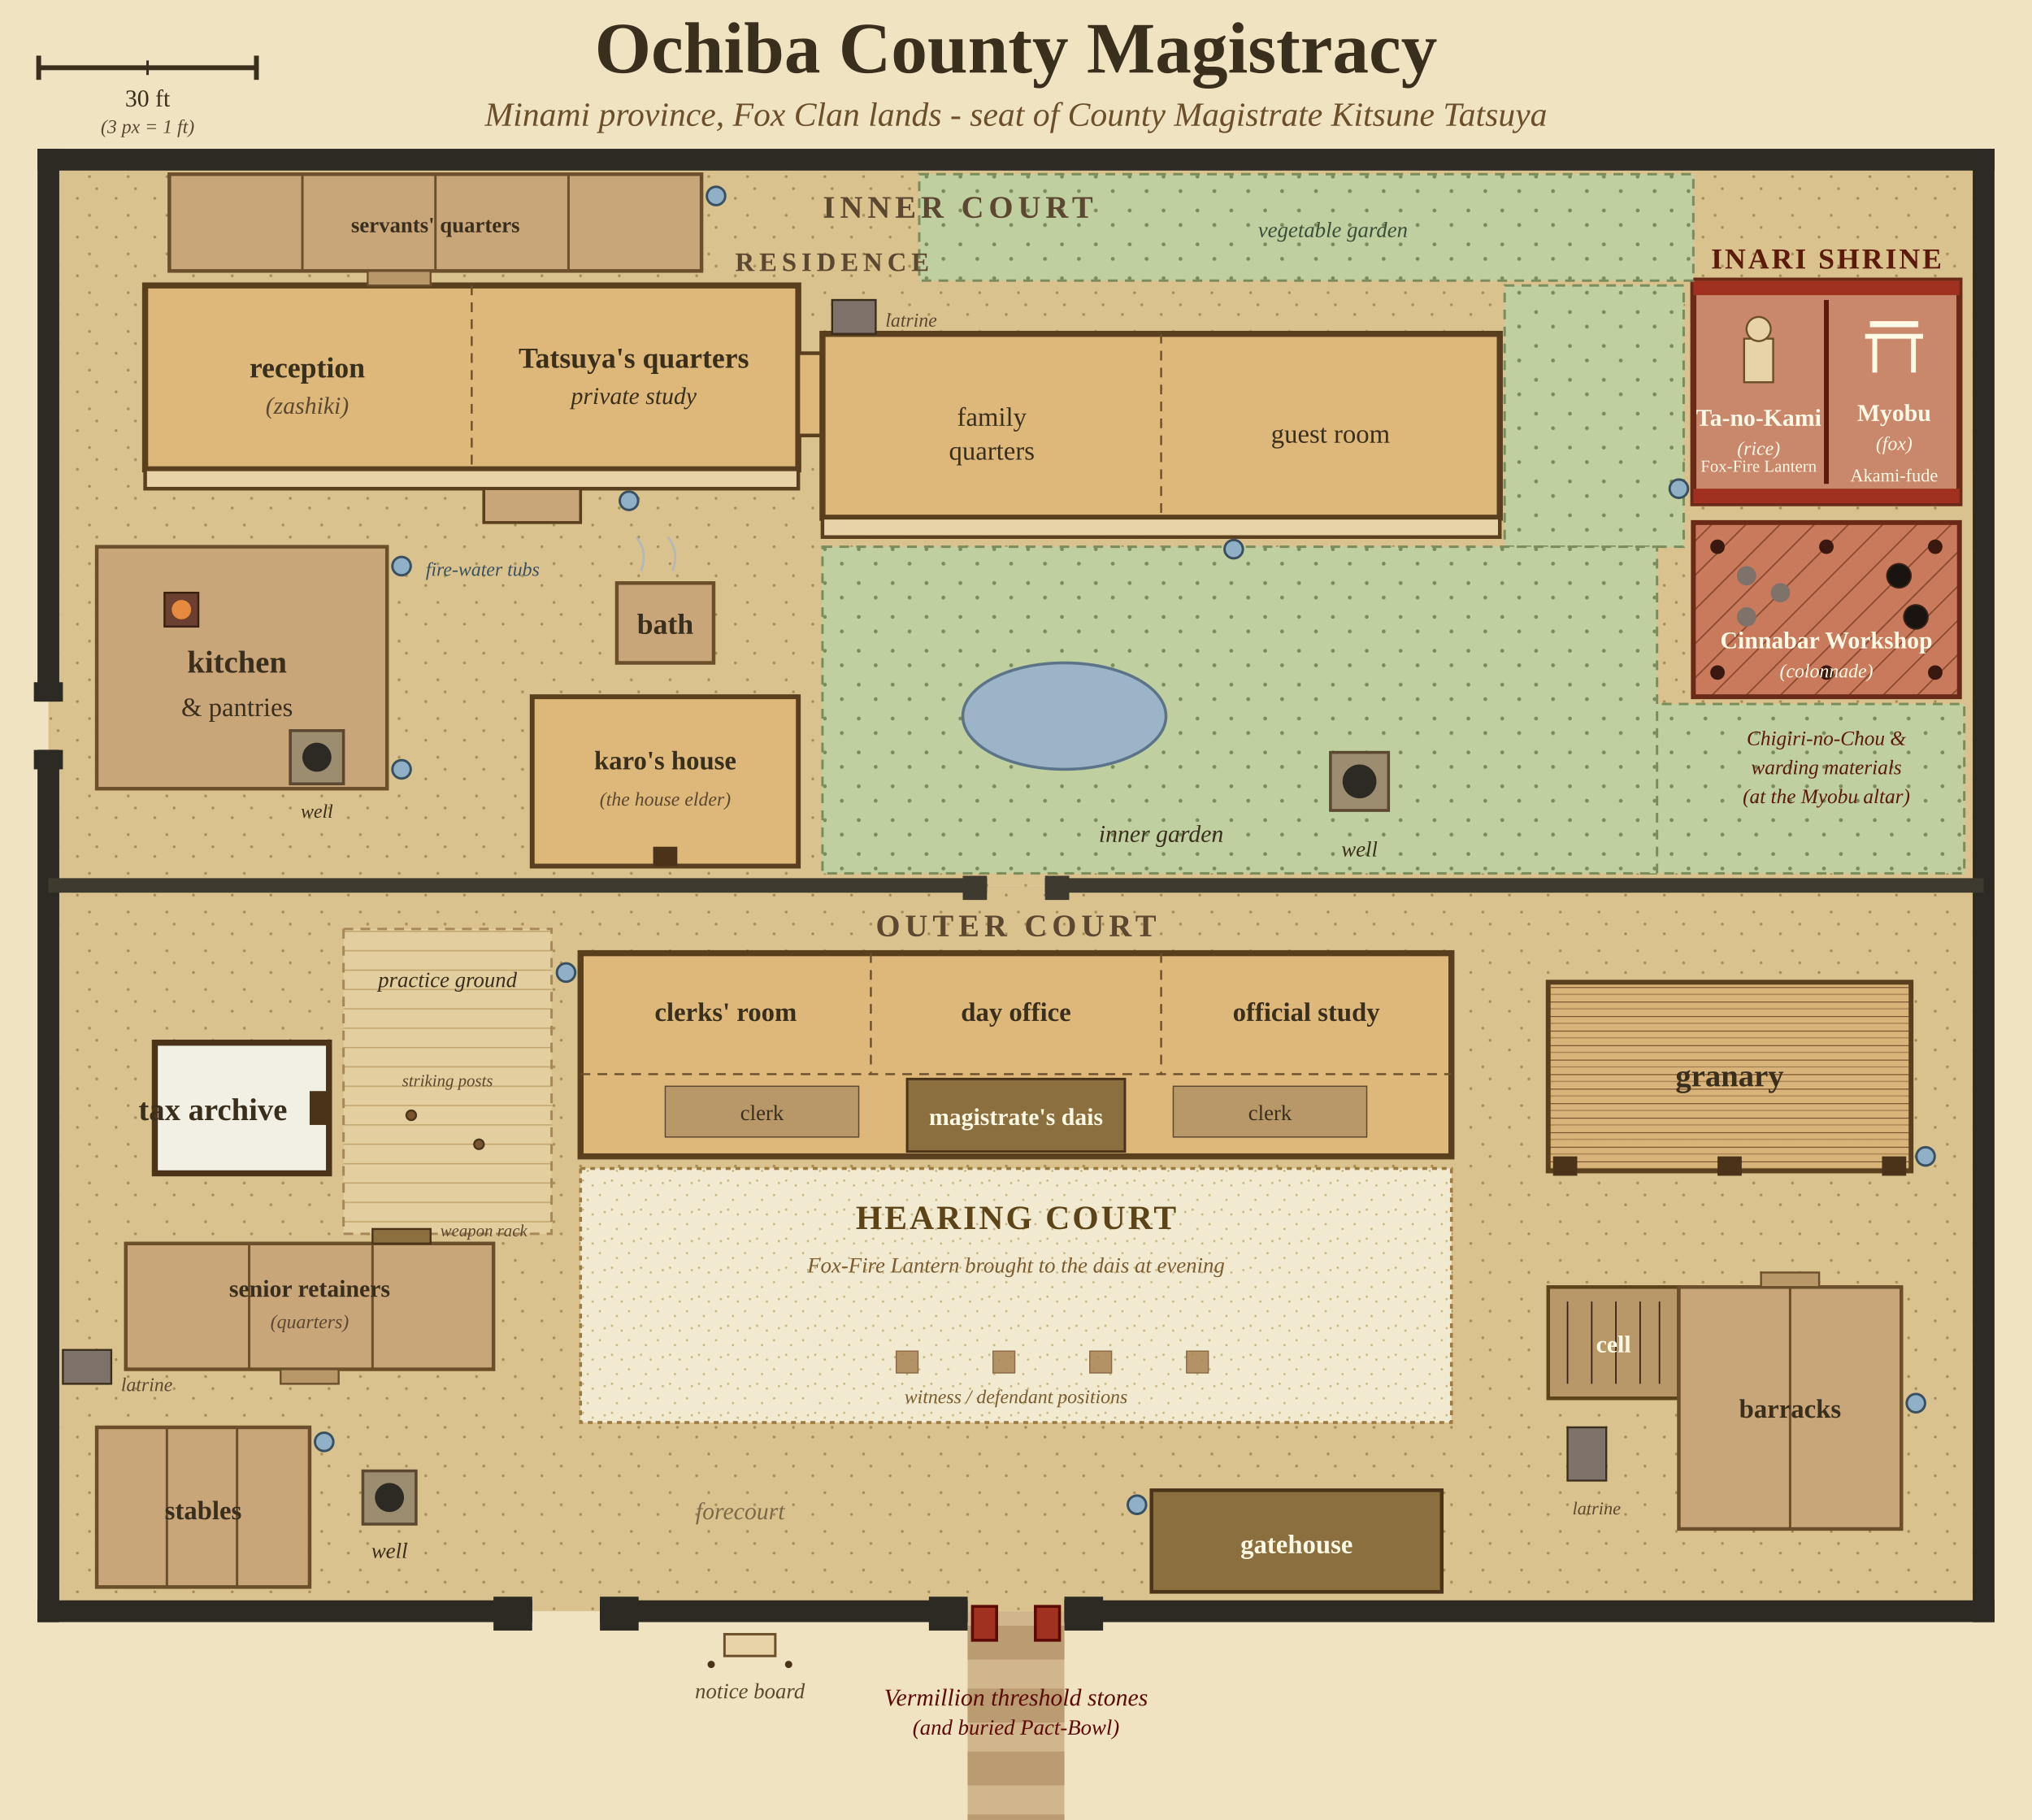
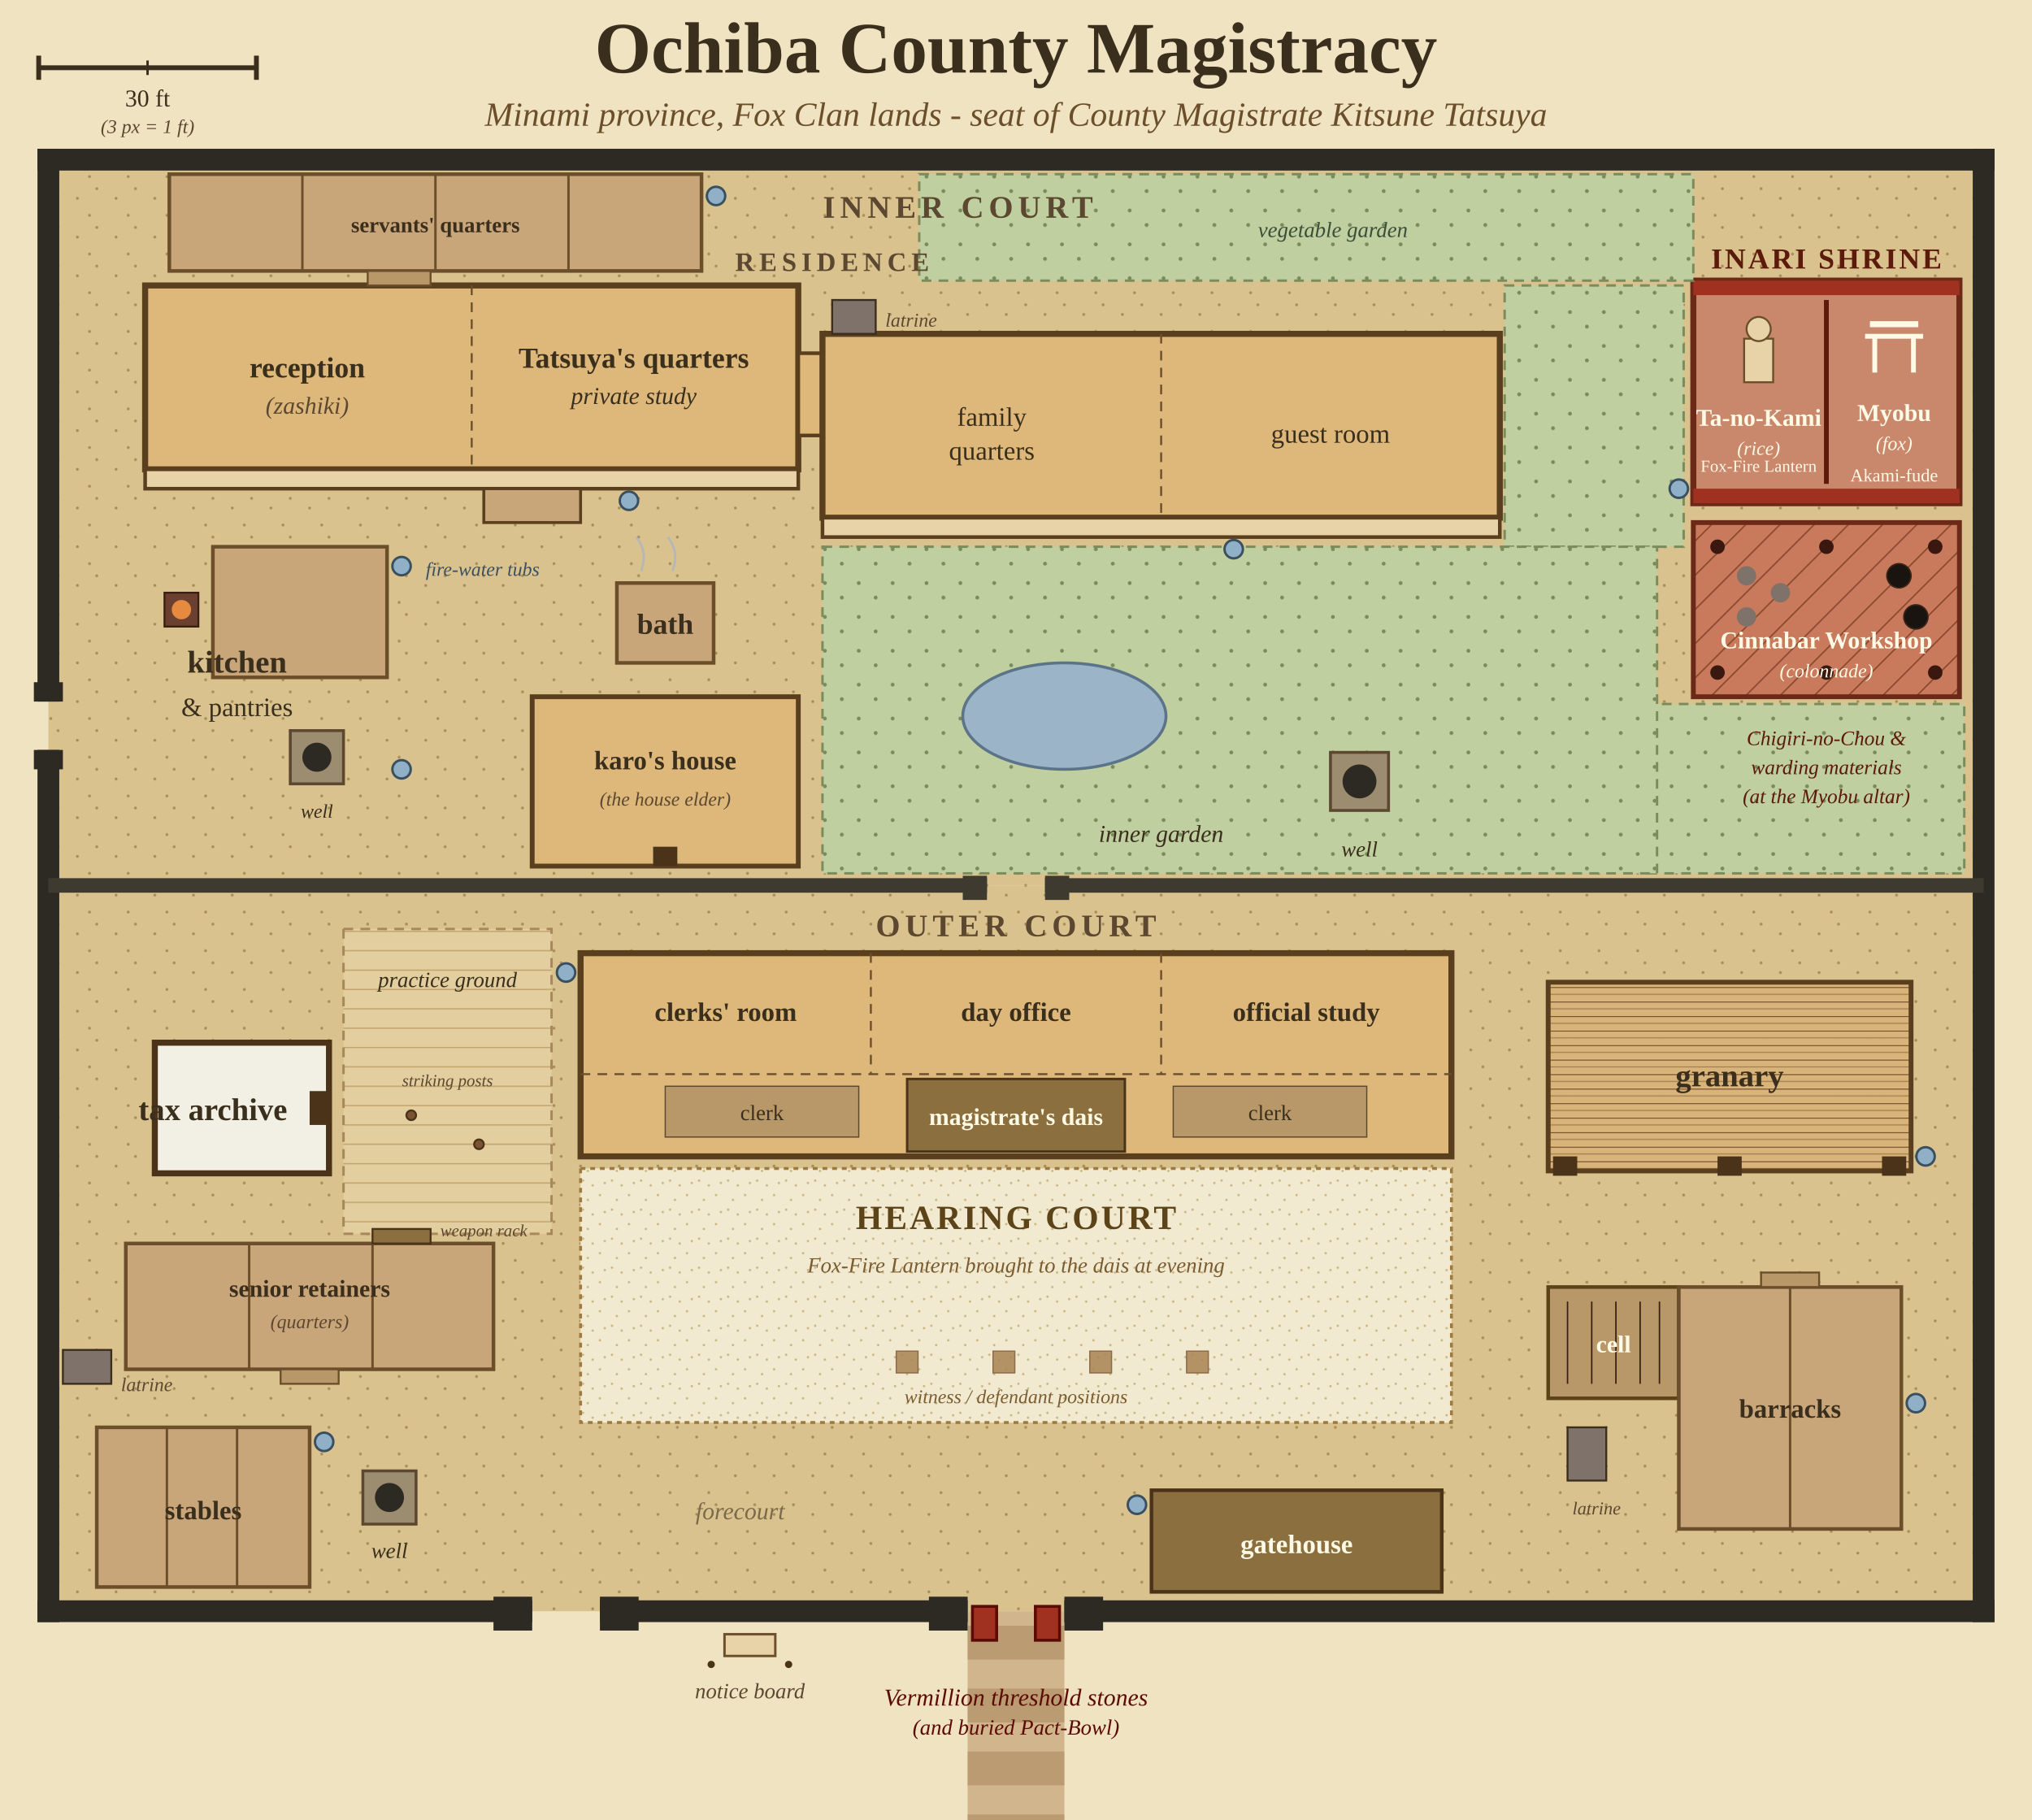
<svg xmlns="http://www.w3.org/2000/svg" viewBox="180 84 840 752" font-family="Georgia, 'Times New Roman', serif">
  <defs>
    <pattern id="colonnade-hatch" patternUnits="userSpaceOnUse" width="10" height="10" patternTransform="rotate(45)">
      <rect width="10" height="10" fill="#C97A5C" />
      <line x1="0" y1="0" x2="0" y2="10" stroke="#8C4A30" stroke-width="1.2" />
    </pattern>
    <pattern id="garden-stipple" patternUnits="userSpaceOnUse" width="14" height="14">
      <rect width="14" height="14" fill="#BFCFA0" />
      <circle cx="3" cy="3" r="0.8" fill="#7A8C5C" />
      <circle cx="10" cy="9" r="0.8" fill="#7A8C5C" />
    </pattern>
    <pattern id="court-earth" patternUnits="userSpaceOnUse" width="16" height="16">
      <rect width="16" height="16" fill="#D9C28E" />
      <circle cx="4" cy="6" r="0.6" fill="#A88E58" />
      <circle cx="12" cy="2" r="0.6" fill="#A88E58" />
      <circle cx="9" cy="13" r="0.6" fill="#A88E58" />
    </pattern>
    <pattern id="keiko-earth" patternUnits="userSpaceOnUse" width="16" height="16">
      <rect width="16" height="16" fill="#E2CE9E" />
      <line x1="0" y1="5" x2="16" y2="5" stroke="#C2A46C" stroke-width="0.5" />
      <line x1="0" y1="13" x2="16" y2="13" stroke="#C2A46C" stroke-width="0.5" />
    </pattern>
    <pattern id="oshirasu-sand" patternUnits="userSpaceOnUse" width="12" height="12">
      <rect width="12" height="12" fill="#F2EAD0" />
      <circle cx="3" cy="4" r="0.5" fill="#C9B884" />
      <circle cx="8" cy="2" r="0.5" fill="#C9B884" />
      <circle cx="10" cy="9" r="0.5" fill="#C9B884" />
      <circle cx="5" cy="10" r="0.5" fill="#C9B884" />
      <circle cx="1" cy="8" r="0.5" fill="#C9B884" />
    </pattern>
    <pattern id="granary-slats" patternUnits="userSpaceOnUse" width="14" height="6">
      <rect width="14" height="6" fill="#D9B47A" />
      <line x1="0" y1="0" x2="14" y2="0" stroke="#7A5430" stroke-width="0.8" />
      <line x1="0" y1="3" x2="14" y2="3" stroke="#A88454" stroke-width="0.5" />
    </pattern>
  </defs>
  <rect x="0" y="0" width="1200" height="900" fill="#EFE3C2" data-kind="-" />
  <g data-kind="road">
    <path d="M 600 900 L 600 750" stroke="#B89060" stroke-width="40" stroke-linecap="butt" opacity="0.55" />
    <path d="M 600 900 L 600 750" stroke="#9C7448" stroke-width="40" stroke-dasharray="14 12" fill="none" opacity="0.4" />
  </g>
  <text x="600" y="114" text-anchor="middle" font-size="30" font-weight="bold" fill="#3A2E1C" data-kind="-">Ochiba County Magistracy</text>
  <text x="600" y="136" text-anchor="middle" font-size="14" font-style="italic" fill="#6B4F2A" data-kind="-">Minami province, Fox Clan lands - seat of County Magistrate Kitsune Tatsuya</text>
  <g data-kind="-">
    <g stroke="#3A2E1C">
      <line x1="196" y1="112" x2="286" y2="112" stroke-width="2" />
      <line x1="196" y1="107" x2="196" y2="117" stroke-width="2" />
      <line x1="286" y1="107" x2="286" y2="117" stroke-width="2" />
      <line x1="241" y1="109" x2="241" y2="115" stroke-width="1" />
    </g>
    <text x="241" y="128" text-anchor="middle" font-size="10" fill="#3A2E1C">30 ft</text>
    <text x="241" y="139" text-anchor="middle" font-size="8" font-style="italic" fill="#5C4830">(3 px = 1 ft)</text>
  </g>
  <rect x="200" y="150" width="800" height="300" fill="url(#court-earth)" id="precinct" data-kind="inner court" />
  <rect x="200" y="450" width="800" height="300" fill="url(#court-earth)" id="precinct" data-kind="outer court" />
  <g stroke="#2D2A24" stroke-width="9" fill="none" stroke-linecap="square" data-kind="compound wall">
    <line x1="200" y1="150" x2="1000" y2="150" />
    <line x1="200" y1="150" x2="200" y2="369.5" />
    <line x1="200" y1="398.5" x2="200" y2="750" />
    <line x1="1000" y1="150" x2="1000" y2="750" />
    <line x1="200" y1="750" x2="395.5" y2="750" />
    <line x1="432.5" y1="750" x2="575.5" y2="750" />
    <line x1="624.5" y1="750" x2="1000" y2="750" />
  </g>
  <g fill="#2D2A24" data-kind="main gate">
    <rect x="564" y="744" width="16" height="14" />
    <rect x="620" y="744" width="16" height="14" />
  </g>
  <g fill="#2D2A24" data-kind="side gate">
    <rect x="194" y="366" width="12" height="8" />
    <rect x="194" y="394" width="12" height="8" />
  </g>
  <g fill="#2D2A24" data-kind="side gate">
    <rect x="384" y="744" width="16" height="14" />
    <rect x="428" y="744" width="16" height="14" />
  </g>
  <g data-kind="threshold stones">
    <rect x="582" y="748" width="10" height="14" fill="#A03020" stroke="#5C0A04" stroke-width="1.2" />
    <rect x="608" y="748" width="10" height="14" fill="#A03020" stroke="#5C0A04" stroke-width="1.2" />
    <text x="600" y="789" text-anchor="middle" font-size="10" fill="#5C0A04" font-style="italic">Vermillion threshold stones</text>
    <text x="600" y="801" text-anchor="middle" font-size="9" fill="#5C0A04" font-style="italic">(and buried Pact-Bowl)</text>
  </g>
  <g data-kind="notice board">
    <rect x="479.5" y="759.5" width="21" height="9" fill="#E8D2A8" stroke="#6B4F2A" stroke-width="1" />
    <circle cx="474" cy="772" r="1.5" fill="#4A3318" />
    <circle cx="506" cy="772" r="1.5" fill="#4A3318" />
    <text x="490" y="786" text-anchor="middle" font-size="9" font-style="italic" fill="#5C4830">notice board</text>
  </g>
  <g stroke="#3F3A30" stroke-width="6" fill="none" stroke-dasharray="0" data-kind="court divider">
    <line x1="200" y1="450" x2="588" y2="450" />
    <line x1="612" y1="450" x2="1000" y2="450" />
  </g>
  <g fill="#3F3A30" data-kind="court divider">
    <rect x="578" y="446" width="10" height="10" />
    <rect x="612" y="446" width="10" height="10" />
  </g>
  <text x="600" y="471" text-anchor="middle" font-size="13" font-weight="bold" fill="#5C4830" letter-spacing="2" data-kind="outer court">OUTER COURT</text>
  <text x="486" y="712" text-anchor="middle" font-size="10" font-style="italic" fill="#7A6A4A" data-kind="outer court">forecourt</text>
  <g data-kind="stables">
    <rect x="220" y="674" width="88" height="66" fill="#C9A57A" stroke="#6B4F2A" stroke-width="1.5" />
    <line x1="249" y1="674" x2="249" y2="740" stroke="#6B4F2A" stroke-width="1" />
    <line x1="278" y1="674" x2="278" y2="740" stroke="#6B4F2A" stroke-width="1" />
    <text x="264" y="712" text-anchor="middle" font-size="11" font-weight="bold" fill="#3A2E1C">stables</text>
  </g>
  <g data-kind="tax archive">
    <rect x="244" y="515" width="72" height="54" fill="#F2EFE4" stroke="#4A3318" stroke-width="2.5" />
    <rect x="308" y="535" width="8" height="14" fill="#4A3318" />
    <text x="268" y="547" text-anchor="middle" font-size="13" font-weight="bold" fill="#3A2E1C">tax archive</text>
  </g>
  <g data-kind="office hall">
    <rect x="420" y="478" width="360" height="84" fill="#DDB87A" stroke="#5A3F1E" stroke-width="2.5" />
    <line x1="420" y1="528" x2="780" y2="528" stroke="#6B4F2A" stroke-width="0.8" stroke-dasharray="4 3" />
    <line x1="540" y1="478" x2="540" y2="528" stroke="#6B4F2A" stroke-width="0.8" stroke-dasharray="4 3" />
    <line x1="660" y1="478" x2="660" y2="528" stroke="#6B4F2A" stroke-width="0.8" stroke-dasharray="4 3" />
    <text x="480" y="506" text-anchor="middle" font-size="11" font-weight="bold" fill="#3A2E1C" data-kind="clerks' room">clerks' room</text>
    <text x="600" y="506" text-anchor="middle" font-size="11" font-weight="bold" fill="#3A2E1C">day office</text>
    <text x="720" y="506" text-anchor="middle" font-size="11" font-weight="bold" fill="#3A2E1C">official study</text>
    <rect x="555" y="530" width="90" height="30" fill="#8C6F3E" stroke="#4A3318" stroke-width="1" data-kind="magistrate's dais" />
    <text x="600" y="549" text-anchor="middle" font-size="10" fill="#FFFAE6" font-weight="bold" data-kind="magistrate's dais">magistrate's dais</text>
    <rect x="455" y="533" width="80" height="21" fill="#B89868" stroke="#5C4830" stroke-width="0.5" />
    <text x="495" y="547" text-anchor="middle" font-size="9" fill="#3A2E1C">clerk</text>
    <rect x="665" y="533" width="80" height="21" fill="#B89868" stroke="#5C4830" stroke-width="0.5" />
    <text x="705" y="547" text-anchor="middle" font-size="9" fill="#3A2E1C">clerk</text>
  </g>
  <g data-kind="hearing court">
    <rect x="420" y="567" width="360" height="105" fill="url(#oshirasu-sand)" stroke="#9C7A40" stroke-width="1.2" stroke-dasharray="2 2" />
    <text x="600" y="592" text-anchor="middle" font-size="14" font-weight="bold" fill="#5C4318" letter-spacing="1">HEARING COURT</text>
    <text x="600" y="610" text-anchor="middle" font-size="9" font-style="italic" fill="#7A5C30" data-kind="fox-fire lantern">Fox-Fire Lantern brought to the dais at evening</text>
    <g fill="#A88454" stroke="#7A5430" stroke-width="0.5" opacity="0.85">
      <rect x="550.5" y="642.5" width="9" height="9" />
      <rect x="590.5" y="642.5" width="9" height="9" />
      <rect x="630.5" y="642.5" width="9" height="9" />
      <rect x="670.5" y="642.5" width="9" height="9" />
    </g>
    <text x="600" y="664" text-anchor="middle" font-size="8" font-style="italic" fill="#7A5C30">witness / defendant positions</text>
  </g>
  <g data-kind="granary">
    <rect x="820" y="490" width="150" height="78" fill="url(#granary-slats)" stroke="#5A3F1E" stroke-width="2" />
    <rect x="822" y="562" width="10" height="8" fill="#4A3318" />
    <rect x="890" y="562" width="10" height="8" fill="#4A3318" />
    <rect x="958" y="562" width="10" height="8" fill="#4A3318" />
    <text x="895" y="533" text-anchor="middle" font-size="13" font-weight="bold" fill="#3A2E1C">granary</text>
  </g>
  <g data-kind="cell">
    <rect x="820" y="616" width="54" height="46" fill="#B89868" stroke="#5C4318" stroke-width="1.5" />
    <line x1="828" y1="622" x2="828" y2="656" stroke="#3A2010" stroke-width="0.6" />
    <line x1="838" y1="622" x2="838" y2="656" stroke="#3A2010" stroke-width="0.6" />
    <line x1="848" y1="622" x2="848" y2="656" stroke="#3A2010" stroke-width="0.6" />
    <line x1="858" y1="622" x2="858" y2="656" stroke="#3A2010" stroke-width="0.6" />
    <line x1="866" y1="622" x2="866" y2="656" stroke="#3A2010" stroke-width="0.6" />
    <text x="847" y="643" text-anchor="middle" font-size="10" font-weight="bold" fill="#FFFAE6">cell</text>
  </g>
  <g data-kind="barracks">
    <rect x="874" y="616" width="92" height="100" fill="#C9A57A" stroke="#6B4F2A" stroke-width="1.5" />
    <line x1="920" y1="616" x2="920" y2="716" stroke="#6B4F2A" stroke-width="1" />
    <rect x="908" y="610" width="24" height="6" fill="#B89868" stroke="#6B4F2A" stroke-width="0.8" />
    <text x="920" y="670" text-anchor="middle" font-size="11" font-weight="bold" fill="#3A2E1C">barracks</text>
  </g>
  <g data-kind="latrine">
    <rect x="828" y="674" width="16" height="22" fill="#7E726A" stroke="#3A2E1C" stroke-width="0.8" />
    <text x="840" y="710" text-anchor="middle" font-size="7.5" font-style="italic" fill="#5C4830">latrine</text>
  </g>
  <g data-kind="latrine">
    <rect x="206" y="642" width="20" height="14" fill="#7E726A" stroke="#3A2E1C" stroke-width="0.8" />
    <text x="230" y="659" font-size="8" font-style="italic" fill="#5C4830">latrine</text>
  </g>
  <g data-kind="well">
    <rect x="330" y="692" width="22" height="22" fill="#9C8C70" stroke="#5C4830" stroke-width="1.2" />
    <circle cx="341" cy="703" r="6" fill="#2D2A24" />
    <text x="341" y="728" text-anchor="middle" font-size="9" font-style="italic" fill="#3A2E1C">well</text>
  </g>
  <g data-kind="retainers' quarters">
    <rect x="232" y="598" width="152" height="52" fill="#C9A57A" stroke="#6B4F2A" stroke-width="1.5" />
    <line x1="283" y1="598" x2="283" y2="650" stroke="#6B4F2A" stroke-width="1" />
    <line x1="334" y1="598" x2="334" y2="650" stroke="#6B4F2A" stroke-width="1" />
    <rect x="296" y="650" width="24" height="6" fill="#B89868" stroke="#6B4F2A" stroke-width="0.8" />
    <text x="308" y="620" text-anchor="middle" font-size="10" font-weight="bold" fill="#3A2E1C">senior retainers</text>
    <text x="308" y="633" text-anchor="middle" font-size="8" font-style="italic" fill="#5C4830">(quarters)</text>
  </g>
  <g data-kind="practice ground">
    <rect x="322" y="468" width="86" height="126" fill="url(#keiko-earth)" stroke="#A8875A" stroke-width="1" stroke-dasharray="4 3" />
    <text x="365" y="492" text-anchor="middle" font-size="9" font-style="italic" fill="#3A2E1C">practice ground</text>
    <text x="365" y="533" text-anchor="middle" font-size="7" font-style="italic" fill="#5C4830">striking posts</text>
    <circle cx="350" cy="545" r="2" fill="#7A5430" stroke="#4A3318" stroke-width="0.8" />
    <circle cx="378" cy="557" r="2" fill="#7A5430" stroke="#4A3318" stroke-width="0.8" />
    <rect x="334" y="592" width="24" height="6" fill="#8C6F3E" stroke="#4A3318" stroke-width="0.8" />
    <text x="362" y="595" text-anchor="start" font-size="7" font-style="italic" fill="#5C4830">weapon rack</text>
  </g>
  <g data-kind="gatehouse">
    <rect x="656" y="700" width="120" height="42" fill="#8C6F3E" stroke="#4A3318" stroke-width="1.5" />
    <text x="716" y="726" text-anchor="middle" font-size="11" font-weight="bold" fill="#FFFAE6">gatehouse</text>
  </g>
  <g data-kind="residence">
    <rect x="240" y="202" width="270" height="76" fill="#DDB87A" stroke="#5A3F1E" stroke-width="2.5" />
    <rect x="240" y="278" width="270" height="8" fill="#E8D2A8" stroke="#5A3F1E" stroke-width="1.5" />
    <line x1="375" y1="202" x2="375" y2="278" stroke="#6B4F2A" stroke-width="0.8" stroke-dasharray="4 3" />
    <text x="307" y="240" text-anchor="middle" font-size="12" font-weight="bold" fill="#3A2E1C">reception</text>
    <text x="307" y="255" text-anchor="middle" font-size="10" font-style="italic" fill="#5C4830">(zashiki)</text>
    <text x="442" y="236" text-anchor="middle" font-size="12" font-weight="bold" fill="#3A2E1C">Tatsuya's quarters</text>
    <text x="442" y="251" text-anchor="middle" font-size="10" font-style="italic" fill="#3A2E1C">private study</text>
    <rect x="510" y="230" width="10" height="34" fill="#DDB87A" stroke="#5A3F1E" stroke-width="1.5" />
    <rect x="520" y="222" width="280" height="76" fill="#DDB87A" stroke="#5A3F1E" stroke-width="2.5" />
    <rect x="520" y="298" width="280" height="8" fill="#E8D2A8" stroke="#5A3F1E" stroke-width="1.5" />
    <line x1="660" y1="222" x2="660" y2="298" stroke="#6B4F2A" stroke-width="0.8" stroke-dasharray="4 3" />
    <text x="590" y="260" text-anchor="middle" font-size="11" fill="#3A2E1C">family</text>
    <text x="590" y="274" text-anchor="middle" font-size="11" fill="#3A2E1C">quarters</text>
    <text x="730" y="267" text-anchor="middle" font-size="11" fill="#3A2E1C" data-kind="guest quarters">guest room</text>
  </g>
  <g data-kind="kitchen">
-     <rect x="220" y="310" width="120" height="100" fill="#C9A57A" stroke="#6B4F2A" stroke-width="1.5" />
+     <rect x="268" y="310" width="72" height="54" fill="#C9A57A" stroke="#6B4F2A" stroke-width="1.5" />
    <rect x="248" y="329" width="14" height="14" fill="#6B4030" stroke="#3A2010" stroke-width="0.8" />
    <circle cx="255" cy="336" r="4" fill="#E68A40" />
    <text x="278" y="362" text-anchor="middle" font-size="13" font-weight="bold" fill="#3A2E1C">kitchen</text>
    <text x="278" y="380" text-anchor="middle" font-size="11" fill="#3A2E1C">&amp; pantries</text>
    <rect x="300" y="386" width="22" height="22" fill="#9C8C70" stroke="#5C4830" stroke-width="1.2" data-kind="well" />
    <circle cx="311" cy="397" r="6" fill="#2D2A24" data-kind="well" />
    <text x="311" y="422" text-anchor="middle" font-size="8" font-style="italic" fill="#3A2E1C" data-kind="well">well</text>
  </g>
  <rect x="802" y="202" width="74" height="108" fill="url(#garden-stipple)" stroke="#7A8C5C" stroke-width="1" stroke-dasharray="4 3" data-kind="garden" />
  <g data-kind="compound shrine">
    <rect x="880" y="200" width="110" height="92" fill="#C9876C" stroke="#6B2A18" stroke-width="2.5" />
    <line x1="935" y1="208" x2="935" y2="284" stroke="#5C1A0A" stroke-width="2" />
    <rect x="880" y="200" width="110" height="6" fill="#A03020" />
    <rect x="880" y="286" width="110" height="6" fill="#A03020" />
    <g transform="translate(907, 226)">
      <rect x="-6" y="-2" width="12" height="18" fill="#E8D2A8" stroke="#6B4F2A" stroke-width="0.8" />
      <circle cx="0" cy="-6" r="5" fill="#E8D2A8" stroke="#6B4F2A" stroke-width="0.8" />
    </g>
    <text x="907" y="260" text-anchor="middle" font-size="10" font-weight="bold" fill="#FFFAE6">Ta-no-Kami</text>
    <text x="907" y="272" text-anchor="middle" font-size="8" font-style="italic" fill="#FFFAE6">(rice)</text>
    <text x="907" y="279" text-anchor="middle" font-size="7" fill="#FFFAE6" data-kind="fox-fire lantern">Fox-Fire Lantern</text>
    <g transform="translate(963, 218)">
      <line x1="-10" y1="0" x2="10" y2="0" stroke="#FFFAE6" stroke-width="2.5" />
      <line x1="-12" y1="5" x2="12" y2="5" stroke="#FFFAE6" stroke-width="2" />
      <line x1="-8" y1="5" x2="-8" y2="20" stroke="#FFFAE6" stroke-width="2" />
      <line x1="8" y1="5" x2="8" y2="20" stroke="#FFFAE6" stroke-width="2" />
    </g>
    <text x="963" y="258" text-anchor="middle" font-size="10" font-weight="bold" fill="#FFFAE6">Myobu</text>
    <text x="963" y="270" text-anchor="middle" font-size="8" font-style="italic" fill="#FFFAE6">(fox)</text>
    <text x="963" y="283" text-anchor="middle" font-size="7.5" fill="#FFFAE6" data-kind="fox relics">Akami-fude</text>
  </g>
  <g data-kind="garden">
    <rect x="860" y="375" width="132" height="70" fill="url(#garden-stipple)" stroke="#7A8C5C" stroke-width="1" stroke-dasharray="4 3" />
  </g>
  <text x="935" y="195" text-anchor="middle" font-size="12" font-weight="bold" fill="#5C1A0A" letter-spacing="1" data-kind="compound shrine">INARI SHRINE</text>
  <g data-kind="fox relics">
    <text x="935" y="392" text-anchor="middle" font-size="8.5" font-style="italic" fill="#5C1A0A">Chigiri-no-Chou &amp;</text>
    <text x="935" y="404" text-anchor="middle" font-size="8.5" font-style="italic" fill="#5C1A0A">warding materials</text>
    <text x="935" y="416" text-anchor="middle" font-size="8.5" font-style="italic" fill="#5C1A0A">(at the Myobu altar)</text>
  </g>
  <g data-kind="cinnabar workshop">
    <rect x="880" y="300" width="110" height="72" fill="url(#colonnade-hatch)" stroke="#6B2A18" stroke-width="2" />
    <circle cx="890" cy="310" r="3" fill="#3A1810" />
    <circle cx="935" cy="310" r="3" fill="#3A1810" />
    <circle cx="980" cy="310" r="3" fill="#3A1810" />
    <circle cx="890" cy="362" r="3" fill="#3A1810" />
    <circle cx="935" cy="362" r="3" fill="#3A1810" />
    <circle cx="980" cy="362" r="3" fill="#3A1810" />
    <circle cx="902" cy="322" r="4" fill="#7E726A" />
    <circle cx="916" cy="329" r="4" fill="#7E726A" />
    <circle cx="902" cy="339" r="4" fill="#7E726A" />
    <circle cx="965" cy="322" r="5" fill="#1A1410" stroke="#3A2418" stroke-width="0.6" />
    <circle cx="972" cy="339" r="5" fill="#1A1410" stroke="#3A2418" stroke-width="0.6" />
    <text x="935" y="352" text-anchor="middle" font-size="10" font-weight="bold" fill="#FFFAE6">Cinnabar Workshop</text>
    <text x="935" y="364" text-anchor="middle" font-size="8" font-style="italic" fill="#FFFAE6">(colonnade)</text>
  </g>
  <g data-kind="garden">
    <rect x="520" y="310" width="345" height="135" fill="url(#garden-stipple)" stroke="#7A8C5C" stroke-width="1" stroke-dasharray="4 3" />
    <ellipse cx="620" cy="380" rx="42" ry="22" fill="#9CB4C8" stroke="#5C7488" stroke-width="1.2" />
    <text x="660" y="432" text-anchor="middle" font-size="10" font-style="italic" fill="#3A2E1C">inner garden</text>
  </g>
  <g data-kind="bath">
    <rect x="435" y="325" width="40" height="33" fill="#C9A57A" stroke="#6B4F2A" stroke-width="1.5" />
    <path d="M 445 320 q 3 -8 -2 -14 M 458 320 q 3 -8 -2 -14" stroke="#A8B4C8" stroke-width="1" fill="none" opacity="0.7" />
    <text x="455" y="346" text-anchor="middle" font-size="12" font-weight="bold" fill="#3A2E1C">bath</text>
  </g>
  <g data-kind="karo's house">
    <rect x="400" y="372" width="110" height="70" fill="#DDB87A" stroke="#5A3F1E" stroke-width="2" />
    <rect x="450" y="434" width="10" height="8" fill="#4A3318" />
    <text x="455" y="402" text-anchor="middle" font-size="11" font-weight="bold" fill="#3A2E1C">karo's house</text>
    <text x="455" y="417" text-anchor="middle" font-size="8" font-style="italic" fill="#5C4830">(the house elder)</text>
  </g>
  <g data-kind="well">
    <rect x="730" y="395" width="24" height="24" fill="#9C8C70" stroke="#5C4830" stroke-width="1.2" />
    <circle cx="742" cy="407" r="7" fill="#2D2A24" />
    <text x="742" y="438" text-anchor="middle" font-size="9" font-style="italic" fill="#3A2E1C">well</text>
  </g>
  <g data-kind="servants' quarters">
    <rect x="250" y="156" width="220" height="40" fill="#C9A57A" stroke="#6B4F2A" stroke-width="1.5" />
    <line x1="305" y1="156" x2="305" y2="196" stroke="#6B4F2A" stroke-width="1" />
    <line x1="360" y1="156" x2="360" y2="196" stroke="#6B4F2A" stroke-width="1" />
    <line x1="415" y1="156" x2="415" y2="196" stroke="#6B4F2A" stroke-width="1" />
    <rect x="332" y="196" width="26" height="6" fill="#B89868" stroke="#6B4F2A" stroke-width="0.8" />
    <text x="360" y="180" text-anchor="middle" font-size="9" font-weight="bold" fill="#3A2E1C">servants' quarters</text>
  </g>
  <g data-kind="latrine">
    <rect x="524" y="208" width="18" height="14" fill="#7E726A" stroke="#3A2E1C" stroke-width="0.8" />
    <text x="546" y="219" font-size="8" font-style="italic" fill="#5C4830">latrine</text>
  </g>
  <g data-kind="vegetable garden">
    <rect x="560" y="156" width="320" height="44" fill="url(#garden-stipple)" stroke="#7A8C5C" stroke-width="1" stroke-dasharray="4 3" />
    <text x="731" y="182" text-anchor="middle" font-size="9" font-style="italic" fill="#3A4E38">vegetable garden</text>
  </g>
  <g data-kind="residence">
    <rect x="380" y="286" width="40" height="14" fill="#C9A57A" stroke="#5A3F1E" stroke-width="1.2" />
  </g>
  <text x="576" y="174" text-anchor="middle" font-size="13" font-weight="bold" fill="#5C4830" letter-spacing="2" data-kind="inner court">INNER COURT</text>
  <text x="524" y="196" text-anchor="middle" font-size="11" font-weight="bold" fill="#5C4830" letter-spacing="2" data-kind="residence">RESIDENCE</text>
  <g fill="#8FB0C6" stroke="#3A5060" stroke-width="1" data-kind="fire-water tubs">
    <circle cx="346" cy="318" r="3.8" />
    <circle cx="346" cy="402" r="3.8" />
    <circle cx="414" cy="486" r="3.8" />
    <circle cx="440" cy="291" r="3.8" />
    <circle cx="690" cy="311" r="3.8" />
    <circle cx="874" cy="286" r="3.8" />
    <circle cx="976" cy="562" r="3.8" />
    <circle cx="972" cy="664" r="3.8" />
    <circle cx="650" cy="706" r="3.8" />
    <circle cx="314" cy="680" r="3.8" />
    <circle cx="476" cy="165" r="3.8" />
  </g>
  <text x="356" y="322" text-anchor="start" font-size="8" font-style="italic" fill="#3A5060" data-kind="fire-water tubs">fire-water tubs</text>
</svg>
